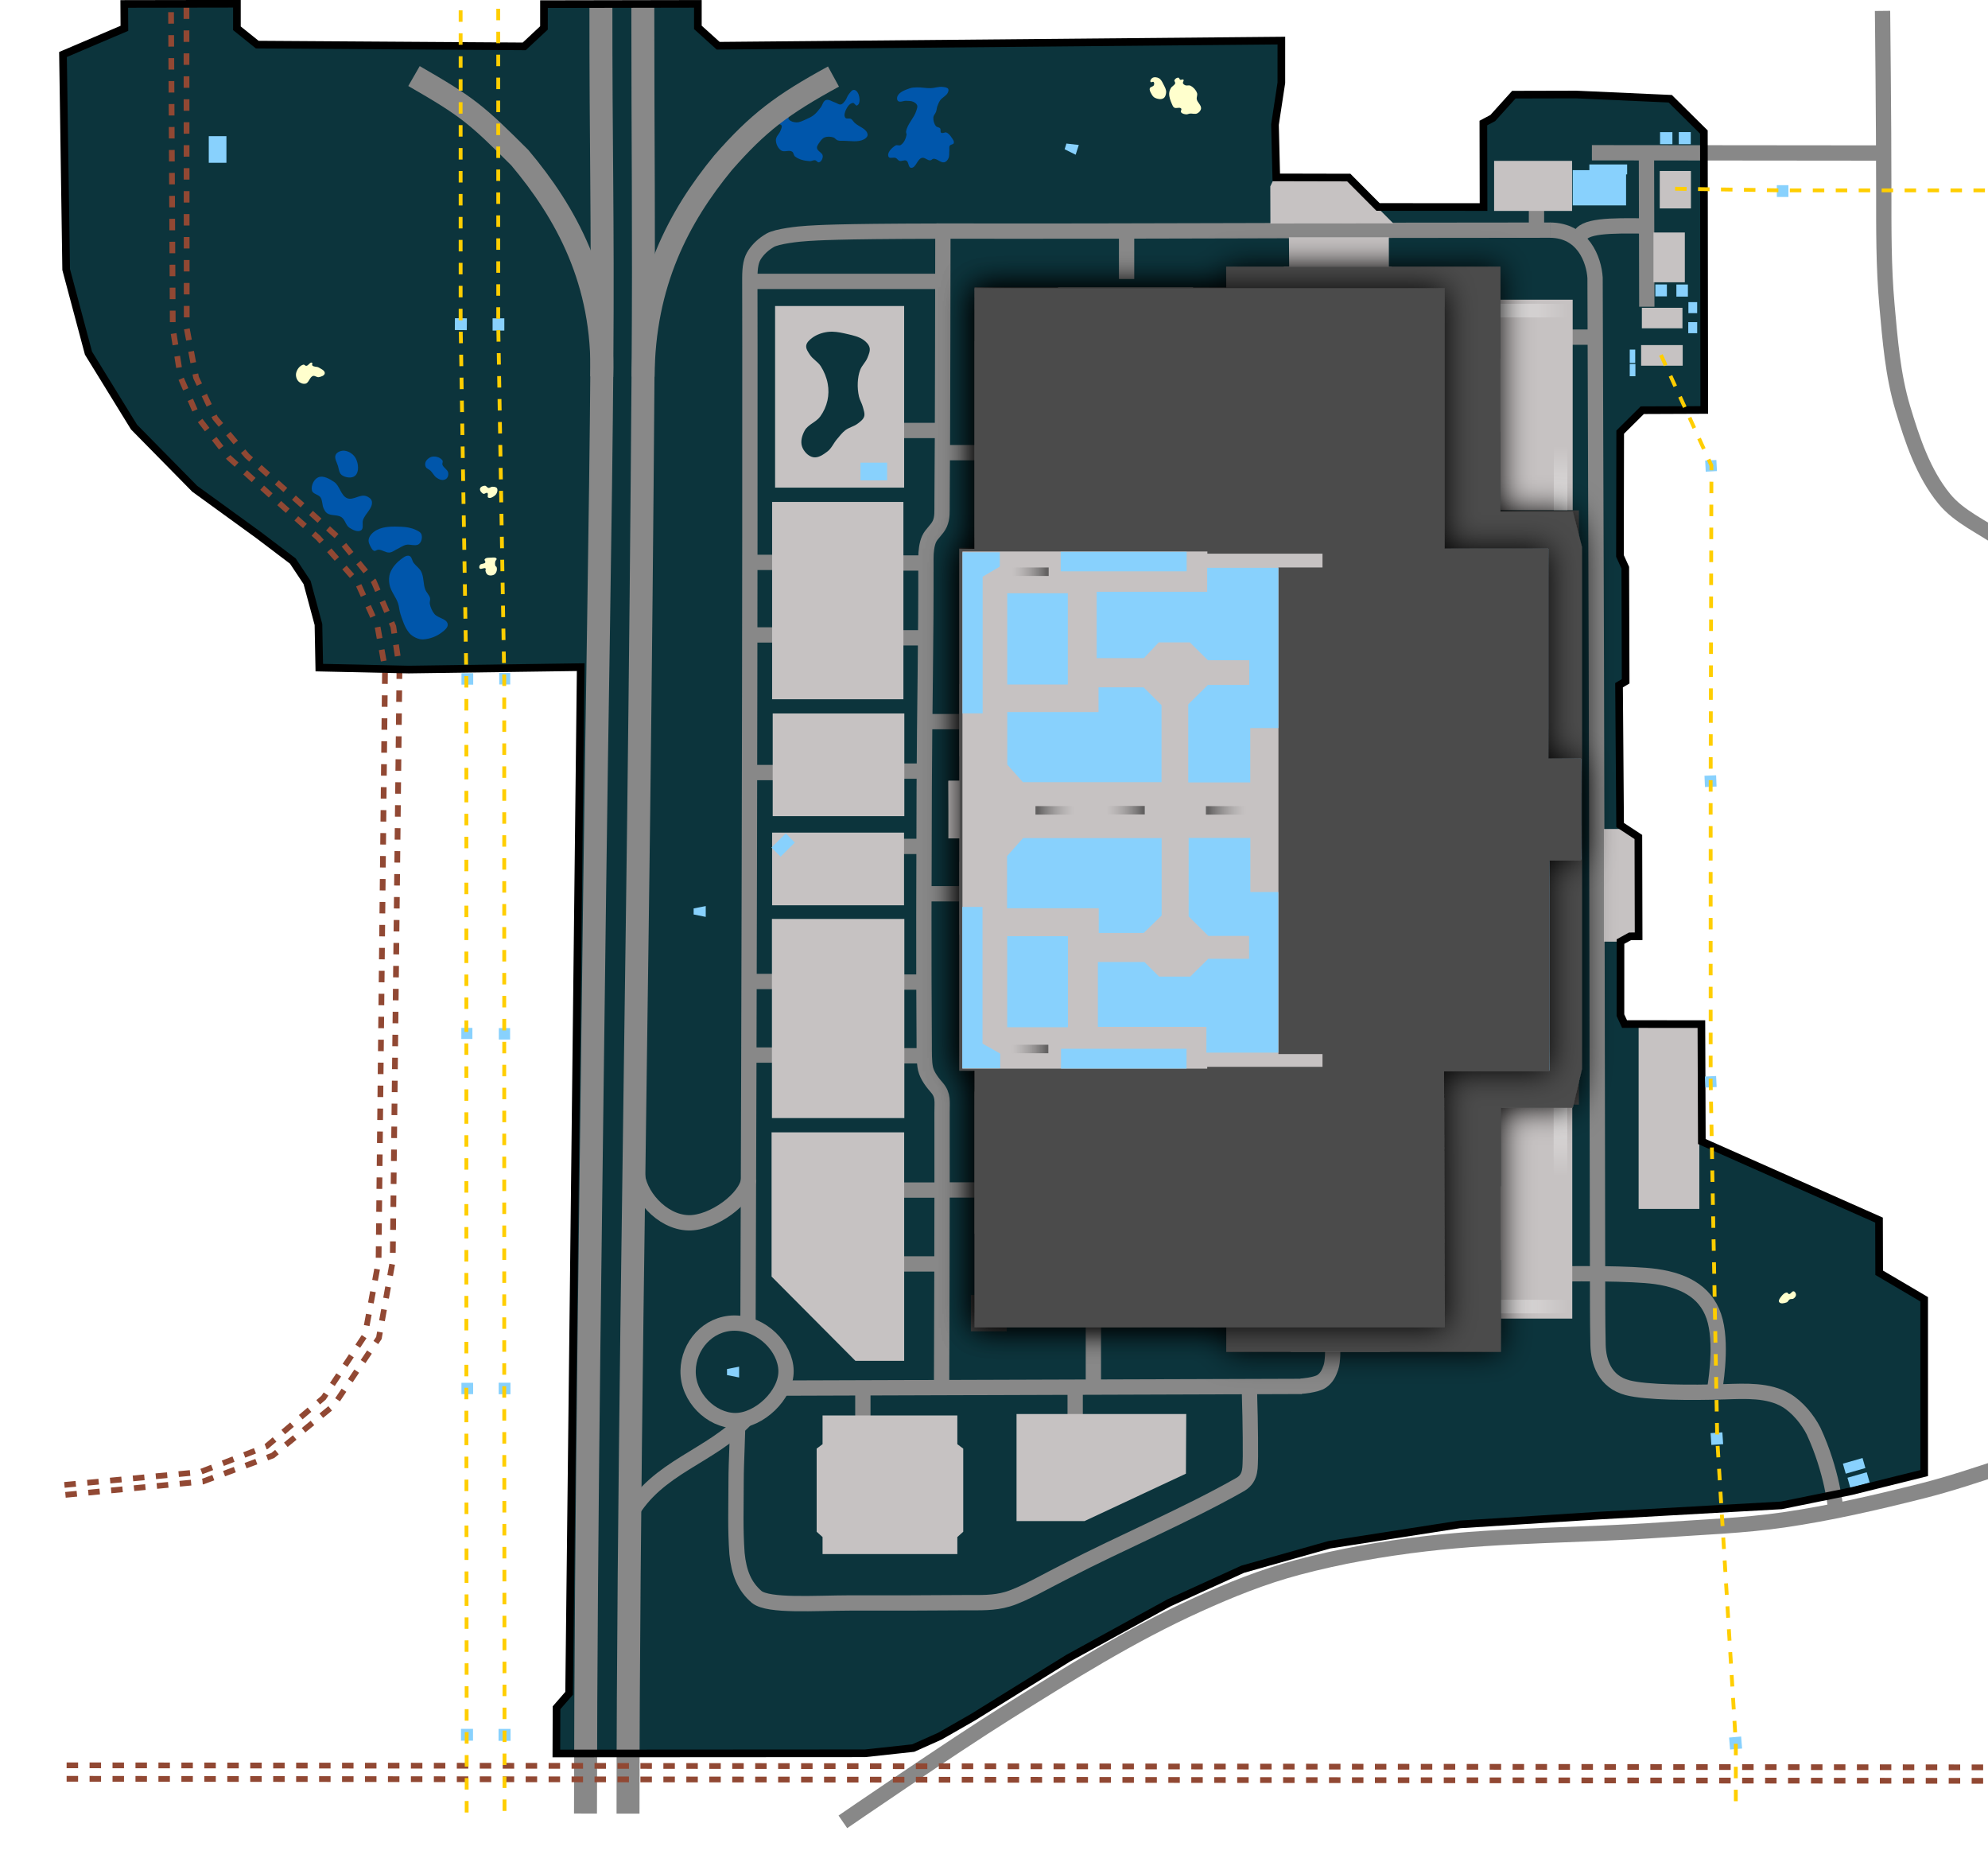
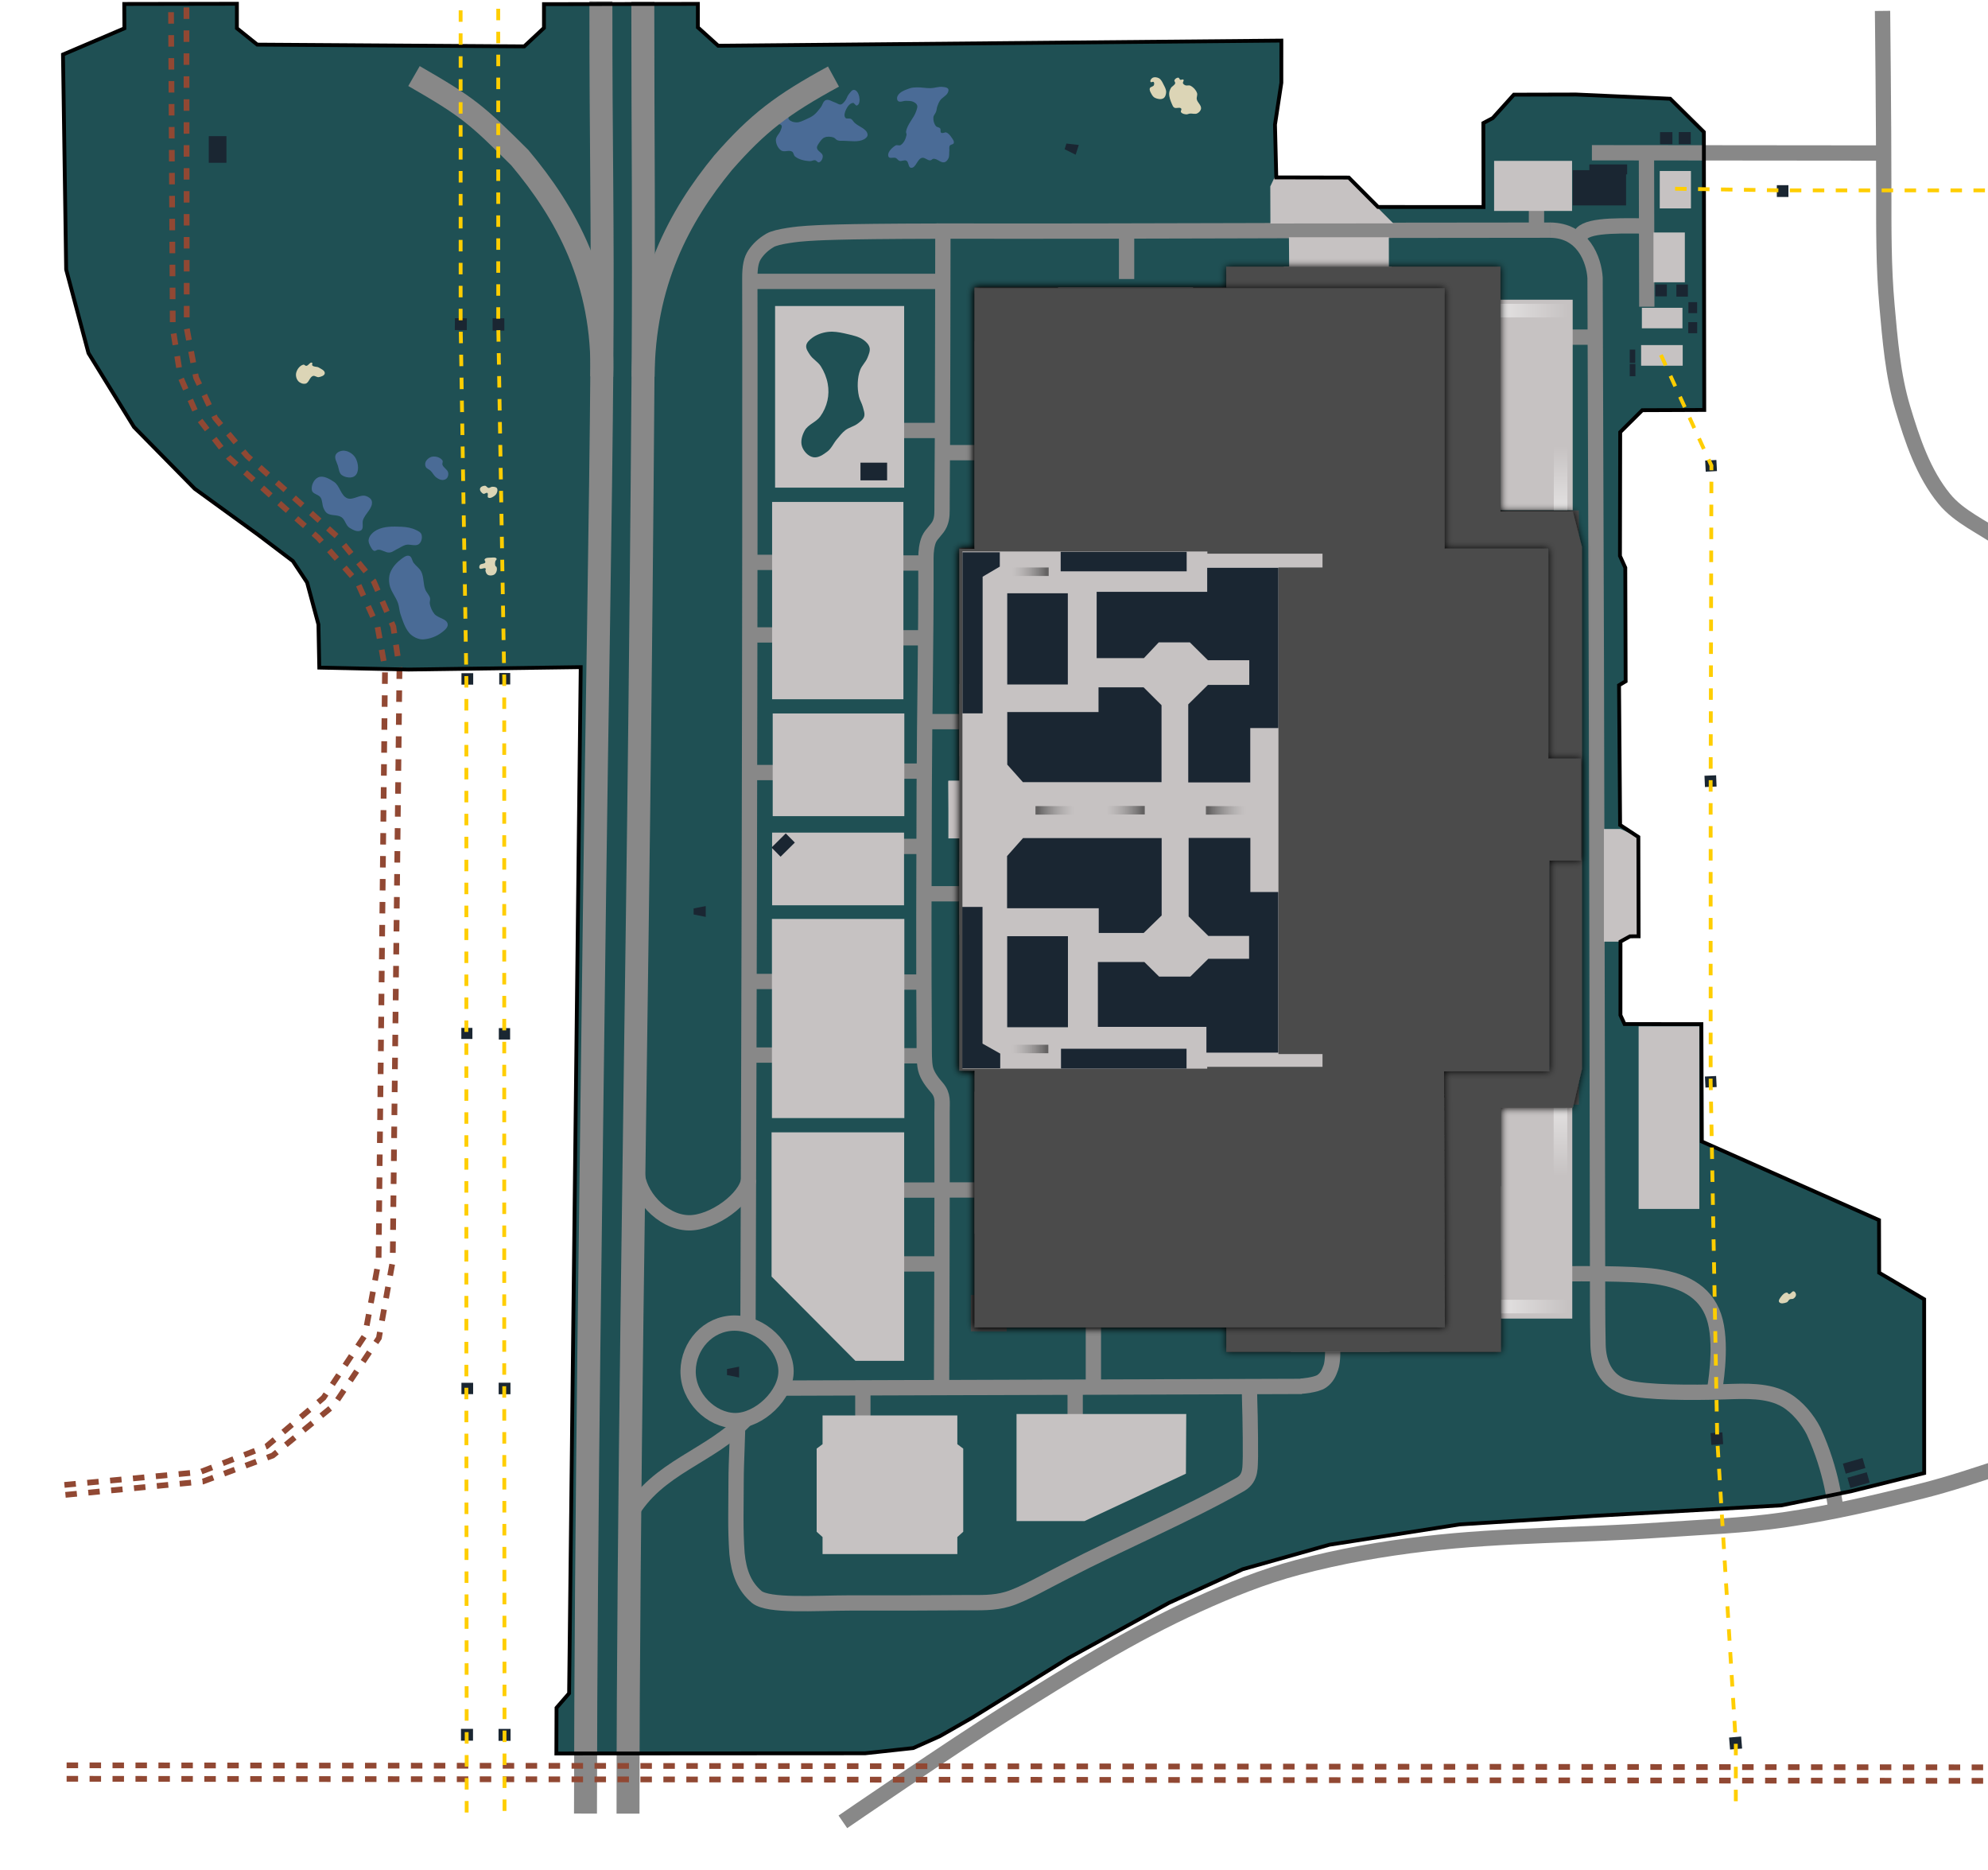
<svg xmlns="http://www.w3.org/2000/svg" xmlns:xlink="http://www.w3.org/1999/xlink" xml:space="preserve" id="svg235" width="977.1" height="918.559" version="1.1" viewBox="0 0 977.1 977.1">
  <style id="style_common">
+     .trees { fill:#144043 }
    .cement { fill:#c6c2c2 }
-     .land { fill:#0c343c }
-     .rock { fill:#ffffcd }
-     .water { fill:#0056ab }
+     .land { fill:#1f5054 }
+     .rock { fill:#dcd5b6 }
+     .water { fill:#4a6b96 }
    .wood { fill:#593700 }
-     .tarmac { fill:#888 }
+     .tarmac { fill:#768089 }
    .gravel { fill:#946d3e }
-     .building { fill:#88d1fd }
-     .map_border { fill:none;stroke:#000;stroke-width:4 }
+     .building { fill:#1a2632 }
+     .floor { fill:#37414c }
+     .locked { fill:#70777f }
+     .map_border { fill:none;stroke:#000;stroke-width:2 }
    .fence { fill:none;stroke:#c4e3c3;stroke-width:1 }
    .road_tarmac { fill:none;stroke:#888 }
    .road_gravel { fill:none;stroke:#946d3e }
    .road_small { stroke-width:5 }
    .road_medium { stroke-width:8 }
    .road_large { stroke-width:12 }
    .railroad { fill:none;stroke:#914833;stroke-dasharray:6;stroke-width:3 }
+     .powerline { fill:none;stroke:#ffce00;stroke-width:2;stroke-miterlimit:10;stroke-dasharray:6,6 }
    .danger { fill:red;fill-opacity:.4;stroke:red;stroke-dasharray:4,2;stroke-width:2 }
+     .task { fill:#000 }
+     .stairs { fill:#FFD700 }
+     .shadow { filter:drop-shadow(0 0 2px #000) }
  </style>
  <style id="style_interchange">
-     .shadow{filter:drop-shadow(0 0 8px #000)}
    .structure{ fill:#4b4b4b }
-     .powerline{ fill:none;stroke:#ffce00;stroke-width:2;stroke-miterlimit:10;stroke-dasharray:6,6 }
  </style>
  <defs id="defs1">
    <linearGradient id="rampDown_l2r">
      <stop id="stop200" offset="0" style="stop-color:#777777;stop-opacity:0;" />
      <stop id="stop199" offset="1" style="stop-color:#000000;stop-opacity:0.5;" />
    </linearGradient>
    <linearGradient id="rampDown_r2l">
      <stop id="stop84" offset="0" style="stop-color:#000000;stop-opacity:0.5;" />
      <stop id="stop85" offset="1" style="stop-color:#777777;stop-opacity:0;" />
    </linearGradient>
    <linearGradient id="rampUp_l2r">
      <stop id="stop168" offset="0" style="stop-color:#ffffff;stop-opacity:0;" />
      <stop id="stop169" offset="1" style="stop-color:#ffffff;stop-opacity:0.5;" />
    </linearGradient>
    <linearGradient id="rampUp_r2l">
      <stop id="stop176" offset="0" style="stop-color:#ffffff;stop-opacity:0.5;" />
      <stop id="stop175" offset="1" style="stop-color:#ffffff;stop-opacity:0;" />
    </linearGradient>
    <linearGradient xlink:href="#rampDown_l2r" id="linearGradient199" x1="559.72" x2="580.328" y1="616.028" y2="616.028" gradientUnits="userSpaceOnUse" />
    <linearGradient xlink:href="#rampDown_l2r" id="linearGradient204" x1="615.41" x2="636.924" y1="475.45" y2="475.45" gradientUnits="userSpaceOnUse" />
    <linearGradient xlink:href="#rampDown_l2r" id="linearGradient208" x1="559.918" x2="580.392" y1="335.181" y2="335.181" gradientUnits="userSpaceOnUse" />
    <linearGradient xlink:href="#rampDown_l2r" id="linearGradient244" x1="654.3" x2="666.345" y1="622.466" y2="622.466" gradientUnits="userSpaceOnUse" />
    <linearGradient xlink:href="#rampDown_r2l" id="linearGradient178" x1="534.583" x2="551.118" y1="475.259" y2="475.259" gradientUnits="userSpaceOnUse" />
    <linearGradient xlink:href="#rampDown_r2l" id="linearGradient183" x1="562.593" x2="578.763" y1="648.223" y2="648.223" gradientUnits="userSpaceOnUse" />
    <linearGradient xlink:href="#rampDown_r2l" id="linearGradient185" x1="689.426" x2="716.388" y1="638.206" y2="638.206" gradientUnits="userSpaceOnUse" />
    <linearGradient xlink:href="#rampDown_r2l" id="linearGradient190" x1="653.566" x2="665.019" y1="326.371" y2="326.371" gradientUnits="userSpaceOnUse" />
    <linearGradient xlink:href="#rampDown_r2l" id="linearGradient192" x1="563.652" x2="577.103" y1="216.613" y2="216.613" gradientUnits="userSpaceOnUse" />
    <linearGradient xlink:href="#rampDown_r2l" id="linearGradient194" x1="547.947" x2="578.655" y1="313.955" y2="313.955" gradientUnits="userSpaceOnUse" />
    <linearGradient xlink:href="#rampDown_r2l" id="linearGradient202" x1="675.547" x2="697.621" y1="475.556" y2="475.556" gradientUnits="userSpaceOnUse" />
    <linearGradient xlink:href="#rampDown_r2l" id="linearGradient206" x1="575.148" x2="596.969" y1="475.676" y2="475.676" gradientUnits="userSpaceOnUse" />
    <linearGradient xlink:href="#rampDown_r2l" id="linearGradient240" x1="887.882" x2="887.882" y1="481.813" y2="469.194" gradientUnits="userSpaceOnUse" />
    <linearGradient xlink:href="#rampDown_r2l" id="linearGradient84" x1="655.973" x2="655.973" y1="565.05" y2="554.986" gradientUnits="userSpaceOnUse" />
    <linearGradient xlink:href="#rampUp_l2r" id="linearGradient169" x1="674.614" x2="687.492" y1="475.591" y2="475.591" gradientUnits="userSpaceOnUse" />
    <linearGradient xlink:href="#rampUp_l2r" id="linearGradient175" x1="574.559" x2="586.747" y1="475.591" y2="475.591" gradientUnits="userSpaceOnUse" />
    <linearGradient xlink:href="#rampUp_l2r" id="linearGradient229" x1="566.338" x2="574.468" y1="216.6" y2="216.6" gradientUnits="userSpaceOnUse" />
    <linearGradient xlink:href="#rampUp_l2r" id="linearGradient231" x1="547.768" x2="566.721" y1="314.02" y2="314.02" gradientUnits="userSpaceOnUse" />
    <linearGradient xlink:href="#rampUp_l2r" id="linearGradient233" x1="534.908" x2="545.617" y1="475.273" y2="475.273" gradientUnits="userSpaceOnUse" />
    <linearGradient xlink:href="#rampUp_l2r" id="linearGradient235" x1="563.23" x2="574.456" y1="648.18" y2="648.18" gradientUnits="userSpaceOnUse" />
    <linearGradient xlink:href="#rampUp_l2r" id="linearGradient237" x1="652.08" x2="652.08" y1="570.197" y2="552.706" gradientUnits="userSpaceOnUse" />
    <linearGradient xlink:href="#rampUp_l2r" id="linearGradient239" x1="688.48" x2="705.508" y1="638.044" y2="638.044" gradientUnits="userSpaceOnUse" />
    <linearGradient xlink:href="#rampUp_r2l" id="linearGradient173" x1="624.846" x2="637.665" y1="475.41" y2="475.41" gradientUnits="userSpaceOnUse" />
    <linearGradient xlink:href="#rampUp_r2l" id="linearGradient180" x1="569.985" x2="582.735" y1="615.862" y2="615.862" gradientUnits="userSpaceOnUse" />
    <linearGradient xlink:href="#rampUp_r2l" id="linearGradient187" x1="569.395" x2="583.138" y1="335.232" y2="335.232" gradientUnits="userSpaceOnUse" />
    <linearGradient xlink:href="#rampUp_r2l" id="linearGradient219" x1="887.768" x2="887.768" y1="481.878" y2="469.138" gradientUnits="userSpaceOnUse" />
    <linearGradient xlink:href="#rampUp_r2l" id="linearGradient221" x1="882.455" x2="882.455" y1="298.96" y2="261.574" gradientUnits="userSpaceOnUse" />
    <linearGradient xlink:href="#rampUp_r2l" id="linearGradient223" x1="848.279" x2="886.75" y1="182.324" y2="182.324" gradientUnits="userSpaceOnUse" />
    <linearGradient xlink:href="#rampUp_r2l" id="linearGradient225" x1="882.449" x2="882.449" y1="650.491" y2="691.245" gradientUnits="userSpaceOnUse" />
    <linearGradient xlink:href="#rampUp_r2l" id="linearGradient227" x1="848.471" x2="886.866" y1="767.817" y2="767.817" gradientUnits="userSpaceOnUse" />
    <linearGradient xlink:href="#rampUp_r2l" id="linearGradient242" x1="660.831" x2="668.614" y1="326.469" y2="326.469" gradientUnits="userSpaceOnUse" />
    <linearGradient xlink:href="#rampUp_r2l" id="linearGradient246" x1="660.571" x2="669.358" y1="622.62" y2="622.62" gradientUnits="userSpaceOnUse" />
  </defs>
  <g id="Ground_Level" data-name="Ground Level">
    <g id="Base_Terrain" class="land" data-name="Base Terrain">
      <path d="m816.069 530.62 2.145 4.638 40.176.043.231 61.355 92.636 41.079.08 27.516 23.521 13.856.018 90.846-37.972 9.438-36.744 7.449-96.386 5.404-71.785 4.546-68.048 10.614-45.401 12.824-38.391 17.498-52.854 29.013-49.816 30.879-17.22 9.853-13.949 6.225-25.19 2.73-161.375.098.085-23.886 6.578-7.562 6.071-536.368-89.927 1.258-46.756-1.014-.439-22.528-5.931-21.96-7.45-11.209-18.054-13.67-33.258-24.122-31.744-32.266-23.791-38.609-11.672-43.721L1.796 28.49 33.901 14.808l-.075-12.738 58.9-.101V14.773l10.636 8.546 139.573.925 10.325-9.642.01-12.427 80.452-.152V14.306l10.629 9.602 294.436-2.689-.005 22.034-3.329 21.897.679 27.578 37.898.084 15.306 15.373 55.157.034-.096-43.904 4.918-2.611 11.036-12.225 32.516-.08 49.232 2.214 17.588 17.406.201 145.256-32.401.133-11.547 11.464-.123 64.705 2.782 6.141.185 59.389-3.449 2.054.56 73.058 9.544 6.268.131 51.896-4.503.032-4.977 2.732z" />
    </g>
    <g id="Water" class="water">
      <path d="M190.207 334.203c3.412-.247 6.891-1.532 9.604-3.617 1.417-1.09 3.381-2.597 3.118-4.365-.433-2.904-5.161-3.063-6.985-5.363-1.191-1.502-2.005-3.357-2.37-5.239-.19-.98.355-2.022.125-2.993-.395-1.666-1.883-2.891-2.494-4.49-1.142-2.987-.679-6.501-2.121-9.355-.917-1.815-2.786-2.977-3.991-4.615-.841-1.143-.891-3.193-2.245-3.617-1.599-.501-3.289.971-4.615 1.996-2.297 1.774-4.334 4.146-5.363 6.86-.724 1.908-.746 4.104-.374 6.111.657 3.549 3.344 6.431 4.49 9.854.608 1.817.634 3.796 1.247 5.612 1.142 3.384 2.245 6.951 4.49 9.729.915 1.131 2.169 2.013 3.492 2.619 1.239.567 2.633.972 3.992.873z" />
      <path d="M166.634 287.306c2.016-.036 3.853 1.675 5.862 1.497 1.501-.133 2.752-1.23 4.116-1.871 1.464-.688 2.802-1.702 4.365-2.12 2.255-.604 5.197 1.002 6.985-.499 1.312-1.102 1.799-3.366 1.247-4.989-.41-1.205-1.844-1.824-2.994-2.37-2.269-1.077-4.849-1.515-7.358-1.621-4.4-.186-9.219-.343-13.097 1.746-1.842.992-3.673 2.694-4.115 4.739-.34 1.569.55 3.236 1.371 4.615.362.606.814 1.323 1.497 1.497.714.182 1.384-.61 2.121-.624z" />
      <path d="M143.493 251.855c-2.396-1.582-5.677-3.53-8.29-2.341-2.302 1.048-3.809 4.395-3.243 6.86.43 1.874 3.43 2.014 4.49 3.617 1.096 1.658.769 3.942 1.621 5.738.435.917.918 1.908 1.747 2.494 2.148 1.521 5.434.635 7.608 2.121 1.888 1.29 2.195 4.246 4.116 5.488 1.748 1.129 4.355 2.507 6.094 1.363 1.518-.998.456-3.626 1.015-5.355 1.116-3.451 5.359-6.303 4.615-9.853-.284-1.356-1.803-2.329-3.127-2.738-3.121-.966-6.705 2.399-9.732 1.168-3.399-1.381-3.852-6.542-6.914-8.562z" />
      <path d="M195.071 238.663c-1.477.189-2.94 1.294-3.617 2.62-.416.814-.396 1.919 0 2.744.461.959 1.728 1.256 2.494 1.995 1.147 1.105 1.817 2.701 3.119 3.617.947.667 2.085 1.277 3.242 1.247.819-.02 1.728-.362 2.246-.997.617-.759.825-1.911.623-2.869-.349-1.66-2.469-2.503-2.993-4.116-.232-.712.422-1.627 0-2.245-1.032-1.511-3.299-2.228-5.114-1.996z" />
      <path d="M148.915 235.579c-1.646-.143-3.751.596-4.507 2.065-.904 1.758.551 3.931 1.127 5.822.515 1.69.613 3.876 2.066 4.882 1.905 1.32 5.242 1.852 6.948.282 2.189-2.016 1.705-6.258.375-8.92-1.086-2.175-3.587-3.922-6.009-4.131z" />
      <path d="M374.511 73.191c.011 2.038 1.084 4.298 2.762 5.455 1.579 1.089 4.105-.423 5.724.606.842.535.766 1.942 1.549 2.559 2.091 1.648 4.955 2.229 7.61 2.424.976.072 1.931-.631 2.896-.471.753.125 1.285 1.284 2.02 1.077 1.231-.345 2.013-2.023 1.953-3.3-.08-1.718-2.836-2.467-3.03-4.176-.11-.969.599-1.885 1.145-2.694.746-1.105 1.596-2.318 2.828-2.829 1.431-.593 3.171-.47 4.647 0 .813.259 1.286 1.189 2.088 1.482 1.016.371 2.151.265 3.233.269 3.579.014 7.569.912 10.708-.808.885-.485 1.913-1.419 1.818-2.425-.291-3.085-4.667-4.083-6.869-6.263-.633-.626-1.043-1.518-1.819-1.953-.879-.493-2.357.2-2.963-.606-.839-1.116-.255-2.911.337-4.176.72-1.538 1.948-3.385 3.636-3.569.843-.092 1.371 1.665 2.156 1.347 1.478-.6 1.463-3.084 1.144-4.647-.291-1.43-1.178-3.324-2.626-3.502-1.235-.151-2.098 1.402-2.896 2.357-.805.964-1.025 2.327-1.818 3.3-.634.777-1.305 1.765-2.29 1.953-1.025.196-1.964-.709-2.963-1.01-1.601-.483-3.279-1.853-4.849-1.28-1.468.537-1.722 2.615-2.694 3.839-1.088 1.369-2.136 2.814-3.502 3.906-1.225.979-2.669 1.669-4.108 2.29-1.643.709-3.33 1.672-5.118 1.616-1.371-.043-2.948-.439-3.839-1.482-.761-.89.223-2.769-.741-3.435-1.233-.851-3.277-.265-4.445.673-1.218.979-2.249 2.92-1.684 4.378.4 1.03 2.471.493 2.964 1.482.387.776-.199 1.736-.472 2.559-.591 1.782-2.501 3.174-2.492 5.051z" />
      <path d="M438.363 52.775c-.64-.57-.623-1.789-.248-2.559 1.101-2.257 3.997-3.185 6.357-4.045 1.174-.428 2.466-.448 3.715-.495 2.424-.092 4.84.471 7.265.413 2.102-.051 4.187-.923 6.274-.66 1.019.129 2.356.195 2.889 1.073.345.569.045 1.383-.248 1.981-.82 1.678-2.886 2.436-3.962 3.963-.667.946-1.104 2.045-1.486 3.137-.318.907-.344 1.899-.661 2.807-.361 1.034-1.316 1.88-1.403 2.972-.124 1.571.338 3.308 1.321 4.54.53.664 1.72.557 2.229 1.238.455.61-.082 1.733.495 2.229.314.269.826.107 1.239.083.447-.027.89-.37 1.32-.248 1.255.358 2.152 1.565 2.89 2.642.6.877 1.485 1.961 1.156 2.972-.254.777-1.64.623-2.064 1.321-.474.779-.15 1.818-.248 2.724-.143 1.323.102 2.773-.495 3.963-.428.852-1.136 1.764-2.064 1.981-1.966.461-3.768-1.998-5.779-1.816-.588.053-.98.769-1.568.826-1.517.145-2.889-1.653-4.376-1.321-2.529.565-3.21 5.544-5.779 5.201-1.46-.195-1.092-3.025-2.394-3.715-1.07-.568-2.483.464-3.632.083-.763-.253-1.164-1.16-1.899-1.486-1.174-.522-3.271.512-3.797-.66-.942-2.097 1.676-4.653 3.632-5.861.776-.479 1.956.243 2.724-.248 1.714-1.095 2.668-3.286 3.055-5.284.111-.573-.34-1.157-.248-1.734.637-3.999 4.171-7.029 5.366-10.897.287-.929.75-1.977.413-2.889-.317-.86-1.23-1.437-2.064-1.816-1.137-.517-2.468-.425-3.715-.495-1.401-.079-3.162 1.016-4.21.083z" />
    </g>
    <g id="Structure" class="structure">
      <path d="m753.2 139.421-143.313.015v10.694H478.383v136.242h-7.971v272.834h7.921v117.698h-1.866v18.947h18.704v-2.246h114.874v13.026h143.412l.29-129.237h40.604V266.772h-41.443z" />
    </g>
    <g id="Roads" class="road_tarmac">
      <g id="Normal_Roads" class="road_medium" data-name="Normal Roads">
        <path d="M297.988 792.235c14.514-25.829 42.63-30.618 61.465-51.118" />
        <path d="M379.821 716.477c.227 12.606-14.117 26.222-26.725 26.062-12.291-.158-24.699-11.961-24.477-26.062.214-13.064 10.305-24.768 24.074-24.92 14.6-.054 26.908 12.735 27.128 24.92z" />
        <path d="M301.997 612.56c.195 11.491 12.638 26.263 26.811 26.582 12.852.288 30.38-12.701 31.501-22.739" />
        <path d="M359.939 691.106c1.321-372.342.972-539.185.949-545.514-.023-6.329.745-9.868 2.59-12.613 1.845-2.745 4.422-5.271 8.032-7.376 3.61-2.105 14.905-3.363 19.675-3.623 4.771-.26 13.585-1.076 68.095-1.173" />
        <path d="M665.64 704.86s.169 6.878-.985 9.987c-.96 2.69-1.992 5.192-4.786 7.135-2.928 2.036-10.856 2.577-10.856 2.577" />
        <path d="m649.46 724.66-270.824.884" />
        <path d="M622.084 723.162c.009 6.913.238 11.697.349 17.224.169 8.511.201 13.852.178 20.922-.28 5.229.651 10.977-5.13 14.502-28.254 16.081-62.396 30.406-91.5 45.511-8.95 4.446-22.016 12.08-30.262 14.524-7.477 2.215-14.419 1.799-22.216 1.847-20.106.123-38.313.233-60.127.154-18.706.042-42.61 1.847-48.871-3.131-6.481-5.55-9.34-12.792-10.319-22.695-.946-13.264-.479-23.843-.472-37.625.006-10.957.957-24.531.774-32.971" />
        <path d="M461.83 121.814s-.121 113.096-.434 141.108c-.05 4.421.283 7.601-1.197 10.89-1.386 3.083-4.262 5.04-5.583 7.926-1.215 2.658-1.666 6.672-1.657 9.79.125 43.479-.741 80.121-.89 120.184-.165 44.759-.337 89.709 0 134.278.026 3.371-.114 9.167.672 12.593.914 3.986 3.991 7.626 5.952 9.899 3.469 4.023 2.682 7.418 2.698 12.778.127 46.257-.239 140.566-.239 140.566" />
        <path d="M458.678 120.766c109.513.22 210.884-.521 320.668-.476" />
        <path d="M865.294 726.364s3.976-21.391.359-35.737c-3.619-14.345-14.901-21.096-30.913-23.378-12.999-1.853-44.156-1.46-44.156-1.46" />
        <path d="M804.108 666.926c-.166-48.595-.157-224.139-1.309-521.737-.584-9.27-6.133-24.868-23.61-24.893" />
        <path d="M928.608 788.664s-1.77-19.587-11.561-40.655c-3.032-6.024-8.537-12.665-14.343-16.093-9.284-5.477-21.34-4.802-32.03-4.461-17.847.57-41.109.451-50.892-2.114-11.832-3.101-15.228-13.359-15.429-22.457-.29-13.025-.224-29.371-.245-35.468" />
        <path d="M440.026 660.637h18.958" />
        <path d="M440.353 622.038h18.23" />
        <path d="M438.953 551.842h11.213" />
        <path d="M438.588 513.321h12.005" />
        <path d="M438.565 442.399h12.005" />
        <path d="M375.792 513.006h-13.28" />
        <path d="M375.792 551.477h-13.371" />
        <path d="M377.003 403.803H362.33" />
        <path d="M438.766 333.368h12.005" />
        <path d="M439.211 294.275h11.56" />
        <path d="M377.731 293.95h-15.777" />
        <path d="M377.395 331.869h-15.777" />
        <path d="M440.38 225.005h18.514" />
        <path d="M360.529 147.078h100.137" />
        <path d="M557.872 121.847v23.994" />
        <path d="M540.512 721.918v-31.135" />
        <path d="M530.987 723.493v15.828" />
        <path d="M419.982 727.628v14.124" />
        <path d="M451.375 403.056H439.37" />
        <path d="M790.79 176.219h15.226" />
        <path d="M462.993 236.599h18.514" />
        <path d="M454.276 377.185h18.513" />
        <path d="M454.562 467.165h18.513" />
        <path d="M462.355 621.979h18.514" />
        <path d="M772.168 109.12v8.945" />
        <path d="m829.667 81.779.183 78.53" />
        <path d="m954.165 79.985-153.021-.15" />
        <path d="M828.682 118.11c-17.28-.202-32.747-.317-33.909 6.061" />
        <path d="M1192.12 743.125s-48.74 1.164-73 3.289c-20.26 1.774-40.6 3.689-60.5 7.891-28.84 6.091-56.25 17.803-84.838 24.991-23.894 6.006-47.958 11.585-72.341 15.125-21.113 3.067-42.506 3.761-63.789 5.261-41.18 2.903-82.634 2.433-123.636 7.234-22.55 2.641-44.649 6.501-66.595 12.321-18.23 4.834-35.366 11.77-52.545 19.554-34.948 15.836-67.128 36.028-99.653 56.382-28.817 18.034-85.692 57.081-85.692 57.081" />
        <path d="M1060.73 753.004s2.48-254.858 3.26-383.25c.08-12.184-1.07-24.57-4.4-36.288-2.97-10.406-6.74-21.141-13.67-29.446-8.04-9.617-20.55-14.355-30.74-21.642-9.97-7.129-21.986-12.12-29.758-21.599-11.026-13.457-16.753-30.775-21.751-47.439-5.202-17.344-6.625-35.656-8.252-53.69-1.814-20.111-1.672-40.364-1.672-60.557.009-35.018-.649-93.394-.649-93.394" />
      </g>
      <g id="Highways" class="road_large">
        <path d="M404.624 40.014c-26.897 14.676-39.424 24.139-57.743 45.085-23.053 28.049-41.54 62.746-41.782 111.785" />
        <path d="M274.968 947.923c.148-153.392 2.956-330.318 4.832-484.737.938-77.21 3.189-196.881 3.744-274.029.556-77.149-.585-111.774-.511-188.473" />
        <path d="M185.312 39.755c28.247 16.232 32.586 20.032 55.308 42.648 24.094 28.658 44.204 64.643 42.85 114.469" />
        <path d="M297.208 947.95c0-153.401 3.694-367.166 5.571-521.626.938-77.23 1.727-154.46 2.281-231.557.553-77.097-.121-117.144-.121-193.843" />
      </g>
    </g>
    <g id="Rocks" class="rock">
      <path d="M124.848 199.267c.903.968 2.482 1.57 3.768 1.256 1.812-.443 2.111-3.472 3.894-4.02.981-.301 2.005.814 3.014.629 1.223-.225 3.019-.773 3.14-2.01.142-1.444-1.898-2.264-3.14-3.015-1.02-.616-2.651-.196-3.391-1.13-.287-.363.282-1.163-.125-1.382-1.008-.539-1.874 1.575-3.015 1.633-.543.028-.977-.75-1.507-.628-1.85.427-3.325 2.425-3.768 4.271-.353 1.471.099 3.289 1.13 4.396z" />
      <path d="M219.832 255.386c.233-.97 1.59-1.515 2.587-1.504.729.009 1.14 1.056 1.864 1.143.649.077 1.212-.585 1.865-.601.851-.022 1.904.022 2.466.661.4.456.366 1.211.24 1.804-.174.828-.653 1.65-1.323 2.166-.945.727-2.414 1.649-3.428 1.022-.693-.428.251-1.946-.421-2.406-.591-.404-1.446.7-2.105.421-.989-.418-1.995-1.663-1.745-2.706z" />
      <path d="M219.652 297.127c-.408-.444-.216-1.304.12-1.804.585-.871 2.376-.437 2.827-1.384.23-.483-.636-1.105-.361-1.564.599-.996 2.207-.857 3.368-.902.979-.037 2.444-.332 2.887.542.232.455-.554.883-.661 1.383-.168.784-.256 1.668.06 2.406.112.26.502.336.601.601.311.828.177 1.838-.18 2.647-.269.609-.768 1.188-1.383 1.443-.945.392-2.192.467-3.068-.06-.707-.426-1.04-1.356-1.203-2.165-.071-.356.36-.81.121-1.083-.688-.783-2.423.708-3.128-.06z" />
      <path d="M571.336 40.744c.964-.605 2.408-.404 3.412.131 1.244.662 1.848 2.16 2.494 3.413.635 1.229 1.387 2.556 1.313 3.938-.063 1.153-.454 2.555-1.444 3.15-1.277.768-3.124.393-4.463-.263-.835-.409-1.397-1.28-1.837-2.1-.472-.879-1.111-1.944-.788-2.888.284-.828 1.739-.778 2.1-1.575.236-.52.288-1.319-.131-1.706-.385-.357-1.287.439-1.575 0-.418-.639.272-1.694.919-2.1z" />
      <path d="M582.886 41.926c-.203.502.524 1.05.394 1.575-.268 1.083-1.678 1.525-2.232 2.494-.5.877-.892 1.878-.918 2.888-.05 1.899.68 3.773 1.443 5.513.293.667.569 1.444 1.182 1.837 1.041.668 2.898-.438 3.675.525.385.478-.451 1.313-.131 1.837.52.854 1.761 1.085 2.756 1.181.623.061 1.216-.317 1.837-.394 1.304-.16 2.766.461 3.938-.131.945-.478 1.843-1.442 1.969-2.494.211-1.769-1.886-3.109-2.232-4.856-.212-1.074.502-2.251.132-3.281-.577-1.603-1.892-3.038-3.413-3.806-.824-.416-1.91.106-2.756-.263-.483-.21-1-.555-1.181-1.05-.213-.581.667-1.37.262-1.837-.373-.43-1.188.235-1.706 0-.424-.192-.459-.982-.919-1.05-.817-.121-1.791.547-2.1 1.313z" />
      <path d="M899.989 677.837c.766-1.033 1.863-2.249 3.15-2.231.437.006.613.761 1.05.787.958.057 1.56-1.669 2.493-1.443.708.171 1.188 1.109 1.182 1.837-.009.789-.658 1.53-1.313 1.969-.556.372-1.379.078-1.969.394-.654.35-.884 1.302-1.575 1.575-1.221.482-3.187.946-3.937-.132-.553-.795.342-1.978.919-2.756z" />
    </g>
    <g id="Pavement" class="cement">
      <g id="Outdoors">
        <path d="m697.319 116.767-23.967-23.931-38.201.057-2.152 4.546.06 19.383" />
        <path d="M750.017 84.08v26.178h40.763V84.08Z" />
        <path d="M753.27 266.653V156.656h37.83v109.997z" />
        <path d="M836.617 108.941V89.374h16.313v19.567z" />
        <path d="M833.325 147.552v-26.03h16.411v26.03z" />
        <path d="M827.27 171.602v-10.717h21.225v10.717z" />
        <path d="M826.876 191.159v-10.788h21.746v10.788z" />
        <path d="M500.329 739.078v55.964h35.574l52.986-24.776.175-31.188z" />
        <path d="M374.1 159.958v94.911h67.476v-94.911zm29.993 13.414c2.631.058 5.28.645 7.842 1.245 2.963.695 6.116 1.36 8.56 3.172 1.334.988 2.651 2.344 3.014 3.963.39 1.74-.457 3.572-1.11 5.231-.902 2.295-2.926 4.039-3.805 6.342-.806 2.111-1.153 4.402-1.268 6.659-.124 2.437.099 4.912.634 7.292.433 1.926 1.587 3.635 2.06 5.55.395 1.604 1.133 3.34.635 4.915-.495 1.57-2.031 2.634-3.329 3.646-1.94 1.511-4.553 1.988-6.501 3.487-1.718 1.323-3.034 3.106-4.439 4.757-1.734 2.037-2.781 4.728-4.914 6.342-2.136 1.616-4.822 3.527-7.451 3.012-2.676-.526-5.025-3.113-5.867-5.708-.861-2.652.081-5.803 1.428-8.245 1.753-3.177 5.944-4.361 8.085-7.291 1.813-2.483 3.13-5.403 3.805-8.402.64-2.836.678-5.861.159-8.721-.59-3.244-1.872-6.416-3.646-9.195-1.488-2.332-4.218-3.695-5.709-6.025-.921-1.438-2.131-3.064-1.902-4.756.223-1.644 1.688-2.962 3.011-3.963 2.31-1.746 5.219-2.785 8.087-3.171.869-.118 1.744-.156 2.621-.136z" />
        <path d="M372.54 365.491V262.363h68.645v103.128z" />
        <path d="M372.853 426.591v-53.676h68.817v53.676z" />
        <path d="M372.54 473.186v-37.991h68.98v37.991z" />
        <path d="M372.452 584.402V480.308h69.224v104.094z" />
        <path d="M372.261 591.856v75.385l43.839 44.058h25.488V591.856Z" />
        <path d="M398.917 739.835v15.024l-3.084 2.312v43.457l3.084 2.772v8.899h70.467V803.4l3.084-2.772v-43.457l-3.084-2.312v-15.024z" />
        <path d="M807.415 433.295v58.902h8.776l4.716-2.908 4.607-.012-.001-51.637-9.322-4.345z" />
        <path d="M825.573 631.894v-95.446h31.733v95.446z" />
        <path d="M753.564 689.211V577.41h37.322v111.801z" />
        <path d="m694.997 139.56-.013-15.547h-52.238l.121 15.547" />
      </g>
      <g id="Garage">
        <path d="m640.058 139.454.306 147.744h-59.291v11.087h23.662v9.911H569.85V265.52h22.778V150.123h-70.597v59.451l-6.407.131.064-10.44-3.871-.08.033-12.249-9.61-8.672h-23.792v124.959h16.532l.003 54.312h-24.575v37.724h71.244v55.185h-71.244v38.149h66.334l-.325 103.897h-35.889v-9.508h11.127v-12.404h-33.28v74.297h34.136v48.654l53.259.153v-23.595h47.224v-97.231h24.856v-10.437h-24.856v-.009h-6.569v-2.862h-25.838v-12.111h22.823v1.042h-21.715v10.016l61.362.171v-12.372h.361v12.374h.288v147.835H695.5v-29.25h25.546v-18.657h32.886v-38.553H696.85v-61.058h80.636v-.161h.434v-32.682h16.315v-59.124H777.92v-18.937h16.315v-50.673H777.92v-18.176h16.315v-58.991H777.92v-35.578h-51.274v242.439h-83.191v11.765h-.474v-6.464h-22.89v-20.234h-5.35v-21.634H567.68v-14.247l5.064-.152-.128-12.706-4.936-.044v-15.511h54.179v-49.984H567.68l.029-63.067 45.782-.133v-7.109h60.703V286.56h24.449v-60.784l55.401-.13v-38.238l-32.696.129v-18.281h-24.777l-.176-29.802zM515.851 272.319h33.902v13.217h-33.902z" />
        <path d="M464.694 408.354h7.064v6.801h14.375v15.2h-14.476v7.164h-6.66z" />
      </g>
    </g>
    <g id="Ramps" class="road_small road_tarmac" transform="translate(-.000027 .187718) scale(.889258)">
      <g id="Big_Ramps" class="road_medium">
        <path d="M887.774 182.359h-40.707" style="stroke:url(#linearGradient223)" />
        <path d="M882.511 261.056v38.665" style="stroke:url(#linearGradient221)" />
        <path d="M882.425 692.379V649.25" style="stroke:url(#linearGradient225)" />
        <path d="M887.865 767.758h-40.459" style="stroke:url(#linearGradient227)" />
      </g>
      <path d="M655.935 571.142v-19.26" style="stroke:url(#linearGradient237);stroke-width:12" />
      <path d="M546.722 313.967h21.117" style="stroke:url(#linearGradient231)" />
      <path d="M565.164 216.675h10.421" style="stroke:url(#linearGradient229)" />
      <path d="M533.862 475.348h12.745" style="stroke:url(#linearGradient233)" />
      <path d="M562.426 648.287h12.938" style="stroke:url(#linearGradient235)" />
      <path d="M687.449 638.098h18.962" style="stroke:url(#linearGradient239)" />
      <path d="M887.832 468.502v14.181" style="stroke:url(#linearGradient219)" />
      <path d="M669.87 326.436h-10.201" style="stroke:url(#linearGradient242)" />
      <path d="M670.155 622.504H659.9" style="stroke:url(#linearGradient246)" />
    </g>
    <g id="Train_Tracks" class="railroad" data-name="Train Tracks">
      <path d="m2.542 776.146 70.972-6.723 34.676-13.434 29.825-25.398 21.634-32.581 7.143-38.784 3.372-309.83-3.879-21.637-10.66-23.604-20.353-23.011-17.624-15.649-29.107-26.277-16.026-20.699-9.225-21.195-4.093-25.753-.926-169.512" />
      <path d="m3.084 781.34 71.881-6.983 36.494-13.564 31.904-26.176 23.599-35.278 7.224-40.113 3.533-309.96-3.23-21.766-10.271-23.735-18.924-23.14-17.884-16.168-29.367-26.148-16.675-19.79-10.004-21.195-4.872-25.753-.146-169.512" />
      <path d="M3.694 922.704 1188.62 923.967" />
      <path d="M3.694 929.756 1188.62 931.019" />
    </g>
    <g id="Buildings" class="building">
      <path d="M823.895 190.235v6.416h-2.97v-6.416z" />
      <path d="M823.8 182.724v6.965h-2.875v-6.965z" />
      <path d="M856.188 168.381v5.781h-4.661v-5.781z" />
      <path d="M799.816 85.957v2.98h-8.694v18.437h27.889V91.158h.561v-5.201z" />
      <path d="M856.178 157.924v5.755h-4.577v-5.755z" />
      <path d="M851.338 148.713v6.319h-6.024v-6.319z" />
      <path d="M840.348 148.681v6.222h-6.03v-6.222z" />
      <path d="M852.833 69.034v6.333h-6.264v-6.333z" />
      <path d="M843.238 69.062v6.302h-6.457v-6.302z" />
      <path d="m372.231 443.004 7.447-7.388 4.744 4.78-7.447 7.389z" />
      <path d="M418.735 251.076h13.931v-9.243h-13.931z" />
      <path d="M637.137 528.687h-10.462v3.731h10.462z" />
      <path d="m933.863 770.275 10.279-2.946-1.502-5.241-10.279 2.947z" />
      <path d="m934.754 772.4 10.073-2.878 1.542 5.394-10.074 2.878z" />
      <path d="M78.011 71.169V85.09h9.235V71.169Z" />
      <path d="M348.959 715.574v3.164l6.329 1.26v-5.659z" />
      <path d="m531.245 80.876 1.638-5.099-6.476-.744-.93 2.977z" />
      <path d="M331.513 474.824v3.164l6.329 1.26v-5.659z" />
    </g>
    <g id="Limit" class="map_border">
      <path d="m816.069 530.62 2.145 4.638 40.176.043.231 61.355 92.636 41.079.08 27.516 23.521 13.856.018 90.846-37.972 9.438-36.744 7.449-96.386 5.404-71.785 4.546-68.048 10.614-45.401 12.824-38.391 17.498-52.854 29.013-49.816 30.879-17.22 9.853-13.949 6.225-25.19 2.73-161.375.098.085-23.886 6.578-7.562 6.071-536.368-89.927 1.258-46.756-1.014-.439-22.528-5.931-21.96-7.45-11.209-18.054-13.67-33.258-24.122-31.744-32.266-23.791-38.609-11.672-43.721L1.796 28.49 33.901 14.808l-.075-12.738 58.9-.101V14.773l10.636 8.546 139.573.925 10.325-9.642.01-12.427 80.452-.152V14.306l10.629 9.602 294.436-2.689-.005 22.034-3.329 21.897.679 27.578 37.898.084 15.306 15.373 55.157.034-.096-43.904 4.918-2.611 11.036-12.225 32.516-.08 49.232 2.214 17.588 17.406.201 145.256-32.401.133-11.547 11.464-.123 64.705 2.782 6.141.185 59.389-3.449 2.054.56 73.058 9.544 6.268.131 51.896-4.503.032-4.977 2.732z" />
    </g>
    <g id="Powerline_Towers" class="building">
      <path d="m206.713 166.32 6.246.056-.056 6.186-6.246-.057z" />
      <path d="M226.406 166.376h6.133v6.414h-6.133z" />
      <path d="M210.129 351.863h6.138v5.99h-6.138z" />
      <path d="M229.878 351.765h5.742v5.989h-5.742z" />
      <path d="M210.062 537.267h5.785v5.784h-5.785z" />
      <path d="M229.66 537.381h5.898v5.974h-5.898z" />
      <path d="M210.11 722.77h6.118v5.934h-6.118z" />
      <path d="M229.579 722.724h6.164v6.027h-6.164z" />
      <path d="M209.878 903.647h6.285v6.181h-6.285z" />
      <path d="M229.509 903.674h6.286v6.234h-6.286z" />
      <path d="m872.869 908.191 6.292-.524.52 6.269-6.294.516z" />
      <path d="m863.191 749.083 6.169-.411.412 6.168-6.17.41z" />
      <path d="m860.229 562.697 5.862-.288.285 5.763-5.863.289z" />
      <path d="m860.009 405.48 6.08-.25.242 5.886-6.08.25z" />
      <path d="m860.361 240.737 5.864-.308.305 5.805-5.863.308z" />
      <path d="M897.839 96.79h6.056v6.164h-6.056z" />
      <path d="M1034.99 96.753h6.22v6.075h-6.22z" />
    </g>
    <g id="Powerlines" class="powerline">
      <path d="M212.849 947.372v-40.417l-.157-181.374V354.778l-3-185.797V0" />
      <path d="M232.639 946.554v-39.59l-.15-181.239V354.733l-3.137-185.57V.326" />
      <path d="m844.643 98.645 56.353.862h292.184" />
      <path d="m837.239 185.53 26.394 57.828-.398 164.86v157.168l3.448 186.877 9.708 158.943v33.009" />
    </g>
  </g>
  <g id="First_Floor" data-name="First Floor">
    <g id="Structure-1" class="structure shadow" data-name="Structure">
      <path d="M609.974 139.454v10.948H478.506v136.724h-7.951v272.502h7.927v134.083h131.534v12.817h143.553V579.065h37.599l4.791-20.333V285.9l-4.791-18.552h-37.824V139.454Z" />
    </g>
    <g id="Floor-1" class="cement">
      <path d="M479.903 151.86v26.347h21.001v29.366h-21.001v67.157h6.541v9.871h43.575v3.838h-57.823v119.585h-7.502v30.201h7.404v119.927h52.122v1.363h-5.651v2.241H499.67v27.765h-19.838v103.135H723.2V561.869h-78.838v-2.443h-63.107v-1.457h86.482v-50.078h2.88v50.078h106.75V448.405h17.38v-50.434h-17.444V288.1H669.279v49.694h-1.903V288.1h-97.584v-3.424H723.88V151.86Zm204.271 22.568h13.283v87.454h-13.54v-.947h12.455v-85.571h-12.198ZM548.19 249.982h.754v6.561l7.3 7.3h15.626v.643h-16.028l-7.652-7.653z" />
    </g>
    <g id="Enclosed_Spaces-1" class="building" data-name="Enclosed Spaces">
      <path d="M472.262 288.496v113.42h10.519V301.098l8.859-5.114v-7.488z" />
      <path d="M472.156 444.455v113.731h19.63v-7.442l-9.203-5.314V444.455Z" />
      <path d="M494.931 488.431v51.814h32.956v-51.814z" />
      <path d="M637.593 447.566v53.928h-36.872l-11.143 10.543H576.45l-9.966-9.932h-23.768v43.027l57.262.139v4.666h42.209v-33.172h16.601v-69.199z" />
      <path d="M590.296 436.714v41.659l10.503 10.667h21.975v-52.326z" />
      <path d="M543.087 359.037v13.073h-48.198v43.919h81.549v-47.43l-9.285-9.562z" />
      <path d="M494.685 305.879v52.405h33.411v-52.405z" />
      <path d="M600.239 296.535v4.595h-57.152v42.749h23.54l9.647-9.186h13.631l11.023 10.565h36.356v54.295h21.484v-70.91h-16.98v-32.107z" />
      <path d="m600.903 357.649-10.667 10.667v41.758h32.501v-52.425z" />
      <path d="M649.639 525.195v16.742h18.132v-16.742z" />
      <path d="M479.793 589.324V633.1h19.921v-43.776z" />
      <path d="M649.426 304.899v16.785h17.936v-16.785z" />
      <path d="M486.043 641.035v26.131h18.526v-22.392h-9.324v-3.739z" />
      <path d="M479.961 240.494v34.199h40.797v-17.737h-4.93v-16.462z" />
      <path d="M479.851 151.684v21.058h36.098v-21.058z" />
      <path d="M565.051 151.736v8.284h7.72v5.426h34.183v-13.71z" />
      <path d="M665.304 584.742v43.455h25.401v-43.455z" />
      <path d="m724.573 286.847.08 45.361 36.196-.029.167 67.751-18.505-.01v46.387l18.485.019.051 68.072-36.432-.088-.079 45.203h54.489V449.311h16.46v-52.742h-17.104V286.847Z" />
      <path d="M576.552 431.182v46.893l-9.472 9.472h-24.364v-12.983h-47.885l.079-43.382z" />
    </g>
    <g id="Ramps-1" class="road_tarmac road_small" data-name="Ramps" transform="translate(.339458 .675452) scale(.888877)">
      <path d="M655.957 554.108v11.925" style="stroke:url(#linearGradient84);stroke-width:12" />
      <path d="M583.691 335.255H568.87" style="stroke:url(#linearGradient187)" />
      <path d="M652.432 326.343h13.403" style="stroke:url(#linearGradient190)" />
      <path d="M579.816 313.94h-33.074" style="stroke:url(#linearGradient194)" />
      <path d="M563.053 216.585h17.896" style="stroke:url(#linearGradient192)" />
      <path d="M717.221 638.191h-28.934" style="stroke:url(#linearGradient185)" />
      <path d="M561.802 648.207h18.351" style="stroke:url(#linearGradient183)" />
      <path d="M583.585 615.841h-14.653" style="stroke:url(#linearGradient180)" />
      <path d="M533.691 475.249h18.362" style="stroke:url(#linearGradient178)" />
      <path d="M573.383 475.528h14.56" style="stroke:url(#linearGradient175)" />
      <path d="M638.579 475.435h-14.653" style="stroke:url(#linearGradient173)" />
      <path d="M673.541 475.528h14.838" style="stroke:url(#linearGradient169)" />
      <path d="M887.832 468.502v14.181" style="stroke:url(#linearGradient240)" />
      <path d="M652.985 622.444h14.07" style="stroke:url(#linearGradient244)" />
    </g>
  </g>
  <g id="Second_Floor" data-name="Second Floor">
    <g id="Structure-2" class="structure shadow" data-name="Structure">
      <path d="M478.391 150.707v136.225h-7.941v272.691h8.001v134.16l245.835.01-.453-133.83h55.112V449.782h16.527v-53.269h-17.089V286.785h-54.232V150.707Zm101.016 190.75h8.169l5.72 5.748v8.211l-5.72 5.749h-8.169l-5.721-5.749v-8.211zm.457 73.049h7.368l2.522 2.522h28.601l2.815 2.791v7.215l-2.878 2.876h-28.653l-2.589 2.588h-7.232l-2.587-2.588h-28.387l-2.961-2.961v-7.13l2.793-2.791h28.646zm-81.455 2.522h30.392l2.815 2.791v7.215l-2.878 2.876H498.58l-2.961-2.961v-7.13zm80.918 68.909h8.152l5.706 5.741v8.202l-5.706 5.744h-8.152l-5.707-5.744v-8.202z" />
    </g>
    <g id="Floor-2" class="cement" data-name="Floor">
      <path d="M472.049 288.252v270.324h127.979v-.96H660.3v-6.669h-23.032v-254.34h23.033v-7.21h-60.193v-1.145z" />
    </g>
    <g id="Enclosed_Spaces-2" class="building" data-name="Enclosed Spaces">
      <path d="M590.315 437.982v41.026l10.292 10.179h21.313v11.945h-21.313l-9.434 9.331h-16.296l-7.719-7.634h-24.297v33.9h56.744v13.475h37.571v-83.953h-14.591v-28.269z" />
      <path d="M495.451 489.342v47.582h31.759v-47.582z" />
      <path d="m503.735 438.051-8.354 9.416v27.258h47.928v12.921h23.503l9.39-9.148v-40.447z" />
      <path d="M523.58 548.17v10.345h65.631V548.17Z" />
      <path d="M471.959 474.044v84.349l19.852-.029v-7.659l-9.265-5.224v-71.437z" />
      <path d="M600.013 296.802v12.535h-57.792v34.64h24.73l7.719-8.208h16.296l9.434 9.331h21.616v12.885H600.4l-10.292 10.18v40.806h32.426v-28.418h14.69v-83.751z" />
      <path d="M495.47 310.104v47.666h31.681v-47.666z" />
      <path d="M543.197 359.27v12.902h-47.715v27.48l8.165 9.159h72.488v-40.212l-9.357-9.329z" />
      <path d="M523.41 288.419v10.209h65.87v-10.209z" />
      <path d="M472.068 288.672v84.208h10.539v-71.437l8.973-5.291v-7.48z" />
    </g>
    <g id="Ramps-2" class="road_tarmac road_small" transform="translate(.294605 .974665) scale(.888648)">
      <path d="M558.473 335.185h23.139" style="stroke:url(#linearGradient208)" />
      <path d="M598.056 475.547h-24.22" style="stroke:url(#linearGradient206)" />
      <path d="M613.831 475.454h24.313" style="stroke:url(#linearGradient204)" />
      <path d="M698.707 475.56h-24.605" style="stroke:url(#linearGradient202)" />
      <path d="M558.541 615.899h22.873" style="stroke:url(#linearGradient199)" />
    </g>
  </g>
</svg>
